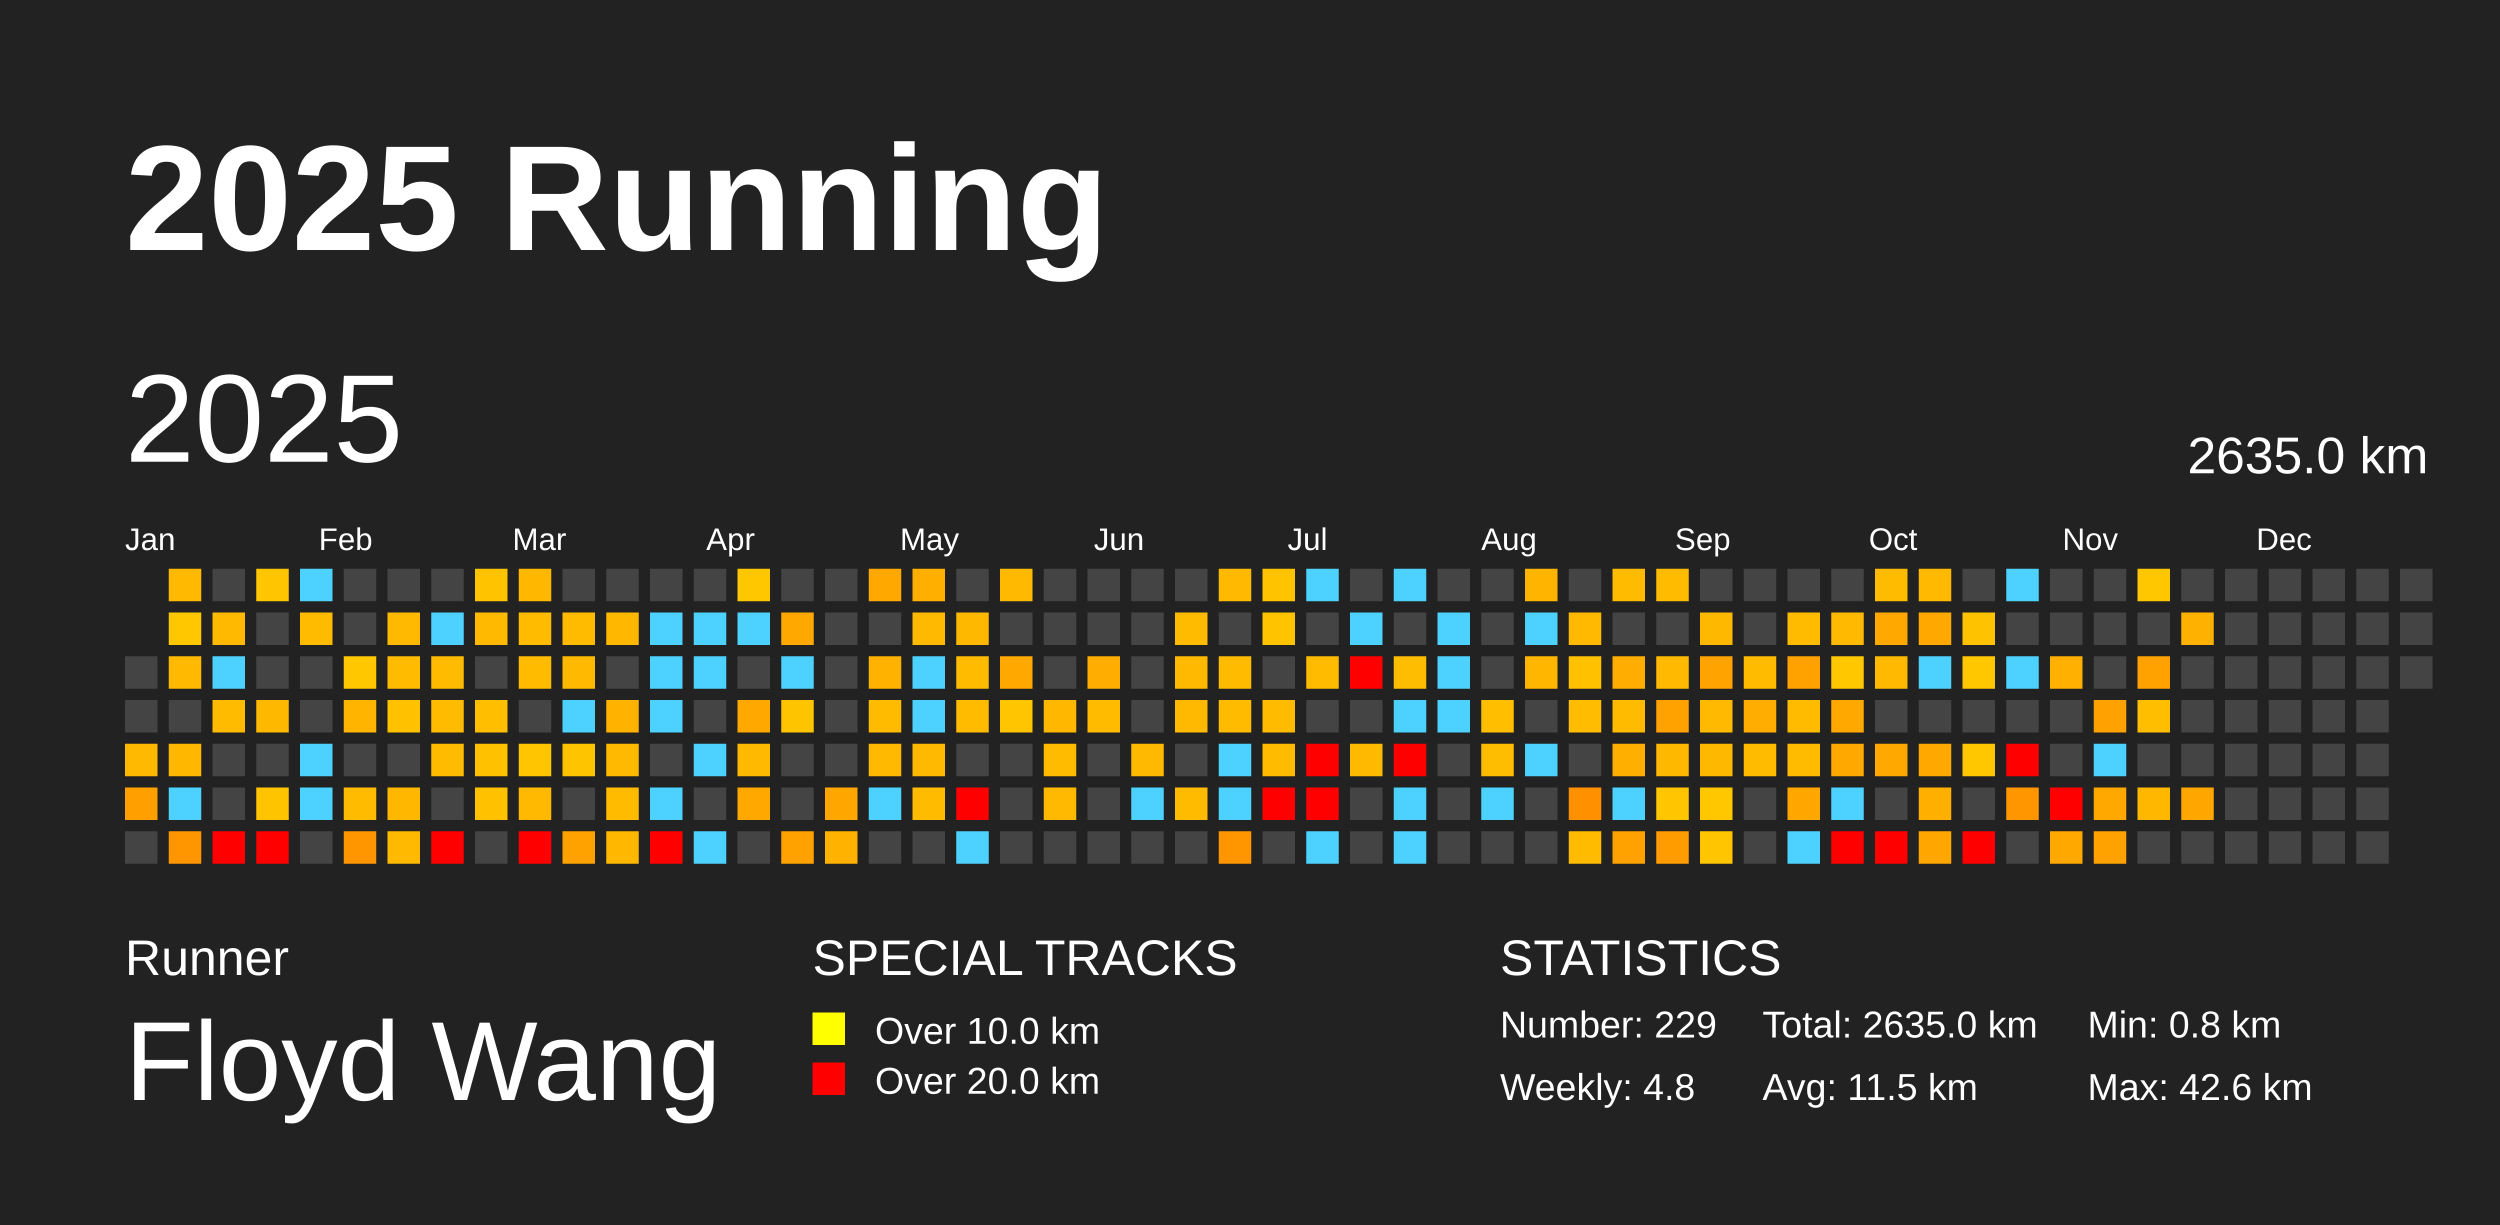
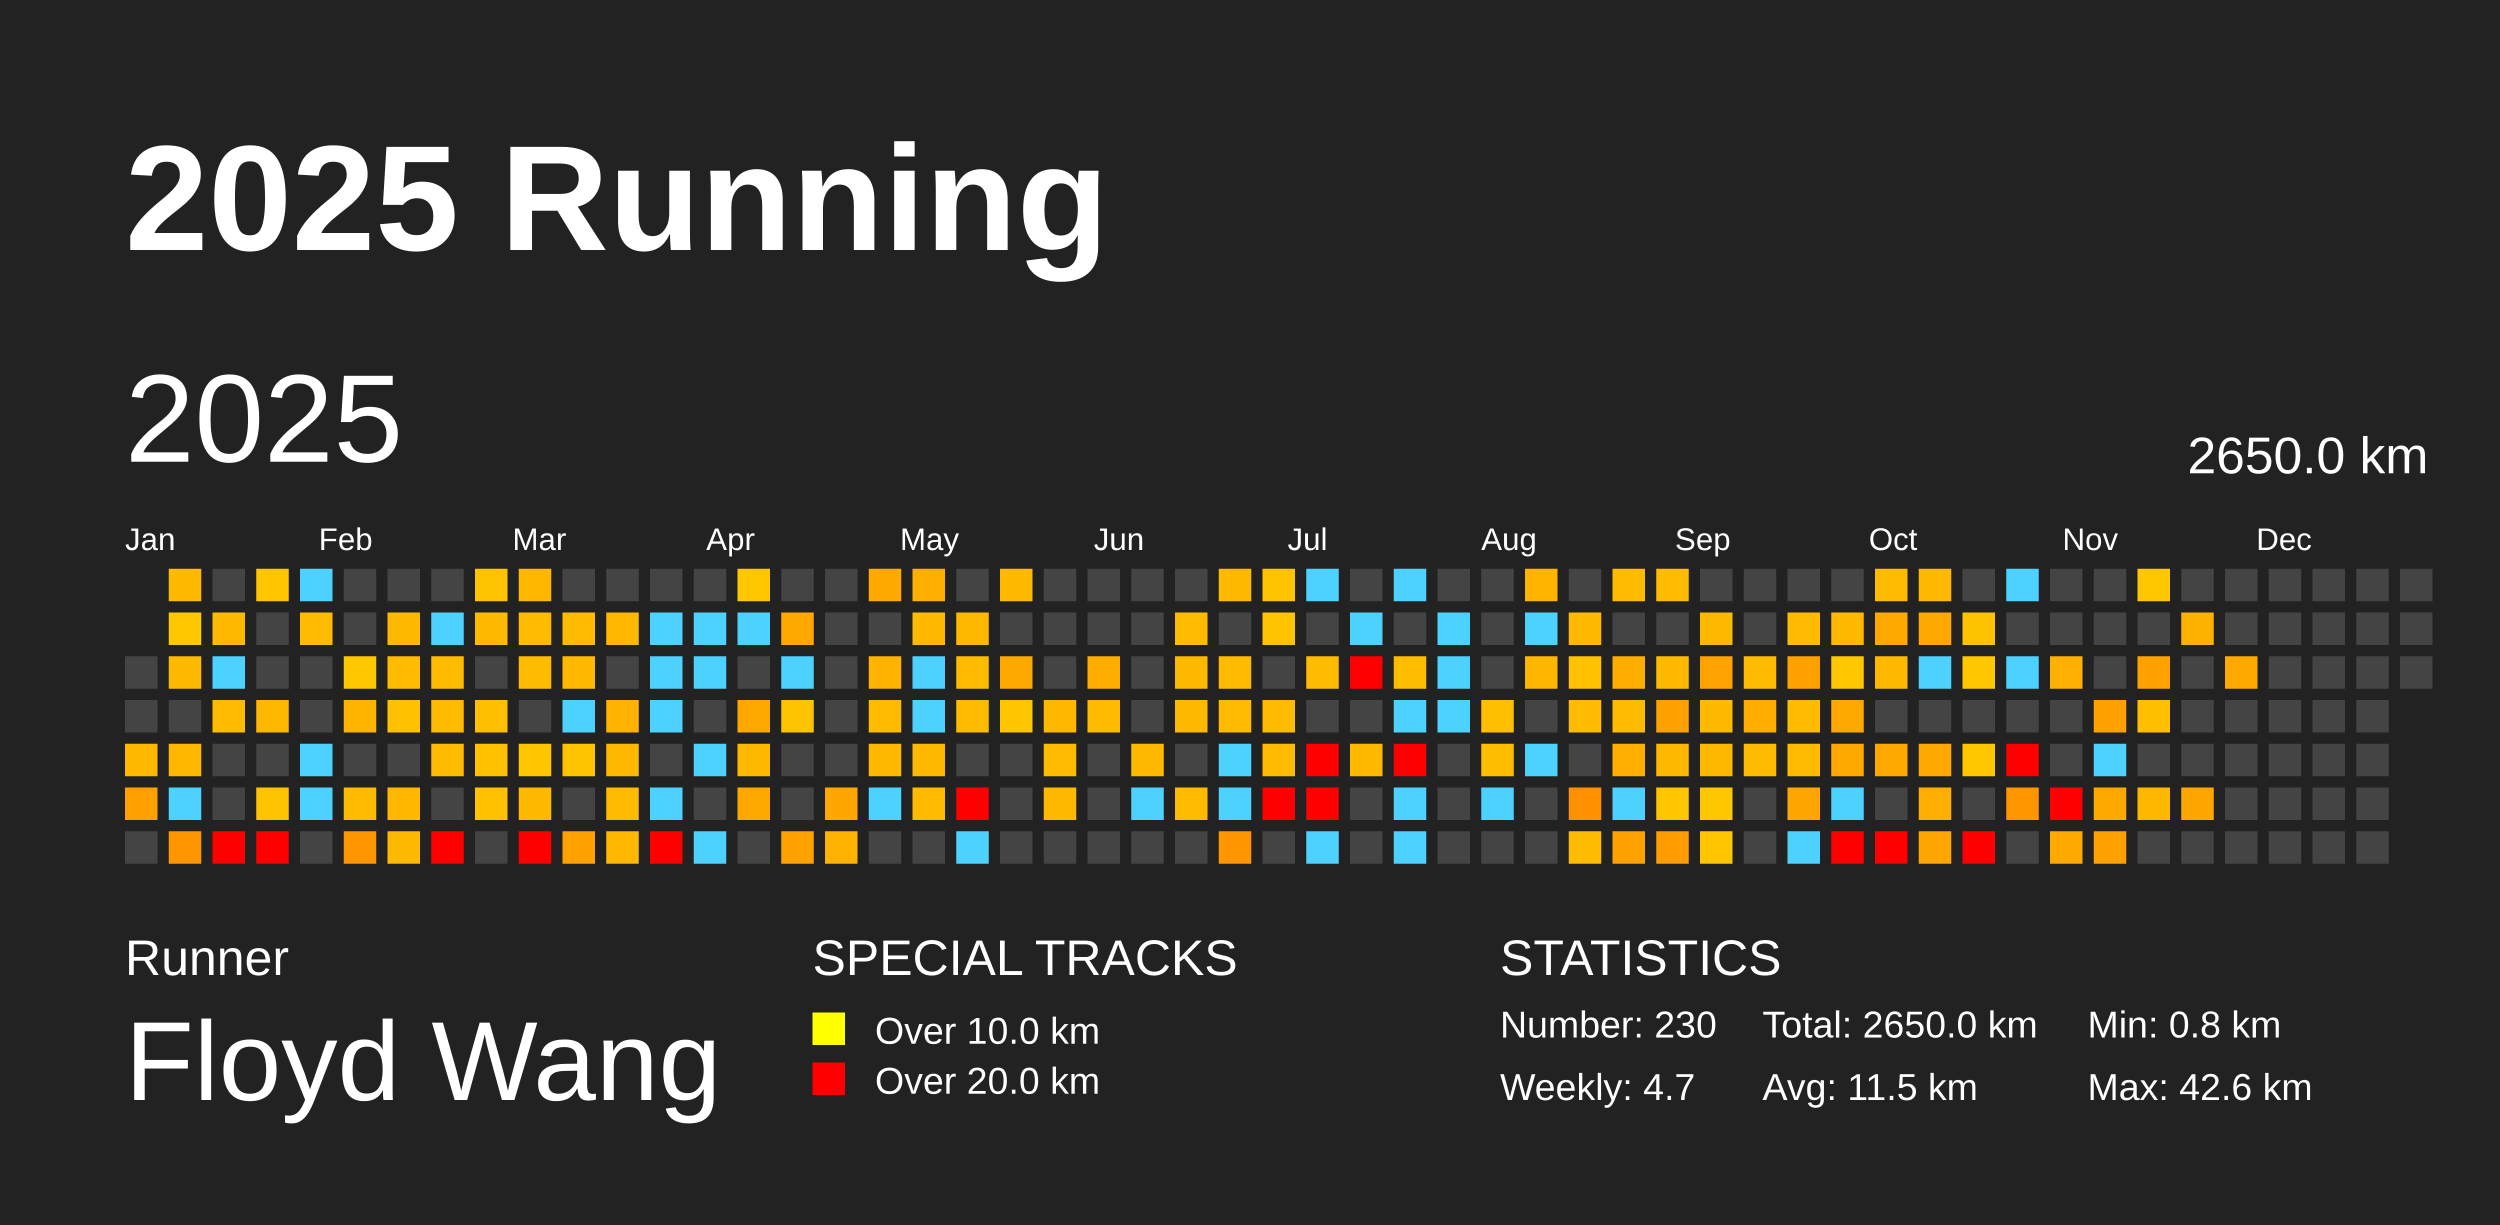
<svg xmlns="http://www.w3.org/2000/svg" baseProfile="full" height="98mm" version="1.1" viewBox="0,0,200,98" width="200mm">
  <defs />
  <rect fill="#222222" height="98" width="200" x="0" y="0" />
  <text fill="#FFFFFF" style="font-size:12px; font-family:Arial; font-weight:bold;" x="10" y="20">2025 Running</text>
  <text fill="#FFFFFF" style="font-size:4px; font-family:Arial" x="10" y="78">Runner</text>
  <text fill="#FFFFFF" style="font-size:9px; font-family:Arial" x="10" y="88">Floyd Wang</text>
  <text fill="#FFFFFF" style="font-size:4px; font-family:Arial" x="65" y="78">SPECIAL TRACKS</text>
  <rect fill="yellow" height="2.6" width="2.6" x="65" y="81" />
  <text fill="#FFFFFF" style="font-size:3px; font-family:Arial" x="70" y="83.5">Over 10.0 km</text>
  <rect fill="red" height="2.6" width="2.6" x="65" y="85" />
  <text fill="#FFFFFF" style="font-size:3px; font-family:Arial" x="70" y="87.5">Over 20.0 km</text>
  <text fill="#FFFFFF" style="font-size:4px; font-family:Arial" x="120" y="78">STATISTICS</text>
-   <text fill="#FFFFFF" style="font-size:3px; font-family:Arial" x="120" y="83">Number: 229</text>
-   <text fill="#FFFFFF" style="font-size:3px; font-family:Arial" x="120" y="88">Weekly: 4.8</text>
-   <text fill="#FFFFFF" style="font-size:3px; font-family:Arial" x="141" y="83">Total: 2635.0 km</text>
+   <text fill="#FFFFFF" style="font-size:3px; font-family:Arial" x="120" y="83">Number: 230</text>
+   <text fill="#FFFFFF" style="font-size:3px; font-family:Arial" x="120" y="88">Weekly: 4.7</text>
+   <text fill="#FFFFFF" style="font-size:3px; font-family:Arial" x="141" y="83">Total: 2650.0 km</text>
  <text fill="#FFFFFF" style="font-size:3px; font-family:Arial" x="141" y="88">Avg: 11.5 km</text>
  <text fill="#FFFFFF" style="font-size:3px; font-family:Arial" x="167" y="83">Min: 0.8 km</text>
  <text fill="#FFFFFF" style="font-size:3px; font-family:Arial" x="167" y="88">Max: 42.6 km</text>
  <text dominant-baseline="hanging" fill="#FFFFFF" style="font-size:10.0px; font-family:Arial;" x="10" y="30">2025</text>
-   <text dominant-baseline="hanging" fill="#FFFFFF" style="font-size:4.125px; font-family:Arial;" x="175" y="35">2635.0 km</text>
+   <text dominant-baseline="hanging" fill="#FFFFFF" style="font-size:4.125px; font-family:Arial;" x="175" y="35">2650.0 km</text>
  <text fill="#FFFFFF" style="font-size:2.5px; font-family:Arial" x="10.0" y="44">Jan</text>
  <text fill="#FFFFFF" style="font-size:2.5px; font-family:Arial" x="25.5" y="44">Feb</text>
  <text fill="#FFFFFF" style="font-size:2.5px; font-family:Arial" x="41.0" y="44">Mar</text>
  <text fill="#FFFFFF" style="font-size:2.5px; font-family:Arial" x="56.5" y="44">Apr</text>
  <text fill="#FFFFFF" style="font-size:2.5px; font-family:Arial" x="72.0" y="44">May</text>
  <text fill="#FFFFFF" style="font-size:2.5px; font-family:Arial" x="87.5" y="44">Jun</text>
  <text fill="#FFFFFF" style="font-size:2.5px; font-family:Arial" x="103.0" y="44">Jul</text>
  <text fill="#FFFFFF" style="font-size:2.5px; font-family:Arial" x="118.5" y="44">Aug</text>
  <text fill="#FFFFFF" style="font-size:2.5px; font-family:Arial" x="134.0" y="44">Sep</text>
  <text fill="#FFFFFF" style="font-size:2.5px; font-family:Arial" x="149.5" y="44">Oct</text>
  <text fill="#FFFFFF" style="font-size:2.5px; font-family:Arial" x="165.0" y="44">Nov</text>
  <text fill="#FFFFFF" style="font-size:2.5px; font-family:Arial" x="180.5" y="44">Dec</text>
  <rect fill="#444444" height="2.6" width="2.6" x="10.0" y="52.5" />
  <rect fill="#444444" height="2.6" width="2.6" x="10.0" y="56.0" />
  <rect fill="#ffba00" height="2.6" width="2.6" x="10.0" y="59.5" />
  <rect fill="#ff9f00" height="2.6" width="2.6" x="10.0" y="63.0" />
  <rect fill="#444444" height="2.6" width="2.6" x="10.0" y="66.5" />
  <rect fill="#ffb900" height="2.6" width="2.6" x="13.5" y="45.5" />
  <rect fill="#ffc700" height="2.6" width="2.6" x="13.5" y="49.0" />
  <rect fill="#ffb900" height="2.6" width="2.6" x="13.5" y="52.5" />
  <rect fill="#444444" height="2.6" width="2.6" x="13.5" y="56.0" />
  <rect fill="#ffb700" height="2.6" width="2.6" x="13.5" y="59.5" />
  <rect fill="#4dd2ff" height="2.6" width="2.6" x="13.5" y="63.0" />
  <rect fill="#ff9600" height="2.6" width="2.6" x="13.5" y="66.5" />
  <rect fill="#444444" height="2.6" width="2.6" x="17.0" y="45.5" />
  <rect fill="#ffb900" height="2.6" width="2.6" x="17.0" y="49.0" />
  <rect fill="#4dd2ff" height="2.6" width="2.6" x="17.0" y="52.5" />
  <rect fill="#ffbb00" height="2.6" width="2.6" x="17.0" y="56.0" />
  <rect fill="#444444" height="2.6" width="2.6" x="17.0" y="59.5" />
  <rect fill="#444444" height="2.6" width="2.6" x="17.0" y="63.0" />
  <rect fill="red" height="2.6" width="2.6" x="17.0" y="66.5" />
  <rect fill="#ffc600" height="2.6" width="2.6" x="20.5" y="45.5" />
  <rect fill="#444444" height="2.6" width="2.6" x="20.5" y="49.0" />
  <rect fill="#444444" height="2.6" width="2.6" x="20.5" y="52.5" />
  <rect fill="#ffb800" height="2.6" width="2.6" x="20.5" y="56.0" />
  <rect fill="#444444" height="2.6" width="2.6" x="20.5" y="59.5" />
  <rect fill="#ffc400" height="2.6" width="2.6" x="20.5" y="63.0" />
  <rect fill="red" height="2.6" width="2.6" x="20.5" y="66.5" />
  <rect fill="#4dd2ff" height="2.6" width="2.6" x="24.0" y="45.5" />
  <rect fill="#ffbb00" height="2.6" width="2.6" x="24.0" y="49.0" />
  <rect fill="#444444" height="2.6" width="2.6" x="24.0" y="52.5" />
  <rect fill="#444444" height="2.6" width="2.6" x="24.0" y="56.0" />
  <rect fill="#4dd2ff" height="2.6" width="2.6" x="24.0" y="59.5" />
  <rect fill="#4dd2ff" height="2.6" width="2.6" x="24.0" y="63.0" />
  <rect fill="#444444" height="2.6" width="2.6" x="24.0" y="66.5" />
  <rect fill="#444444" height="2.6" width="2.6" x="27.5" y="45.5" />
  <rect fill="#444444" height="2.6" width="2.6" x="27.5" y="49.0" />
  <rect fill="#ffc700" height="2.6" width="2.6" x="27.5" y="52.5" />
  <rect fill="#ffb400" height="2.6" width="2.6" x="27.5" y="56.0" />
  <rect fill="#444444" height="2.6" width="2.6" x="27.5" y="59.5" />
  <rect fill="#ffbb00" height="2.6" width="2.6" x="27.5" y="63.0" />
  <rect fill="#ff9600" height="2.6" width="2.6" x="27.5" y="66.5" />
  <rect fill="#444444" height="2.6" width="2.6" x="31.0" y="45.5" />
  <rect fill="#ffb900" height="2.6" width="2.6" x="31.0" y="49.0" />
  <rect fill="#ffbb00" height="2.6" width="2.6" x="31.0" y="52.5" />
  <rect fill="#ffc100" height="2.6" width="2.6" x="31.0" y="56.0" />
  <rect fill="#444444" height="2.6" width="2.6" x="31.0" y="59.5" />
  <rect fill="#ffb700" height="2.6" width="2.6" x="31.0" y="63.0" />
  <rect fill="#ffb900" height="2.6" width="2.6" x="31.0" y="66.5" />
  <rect fill="#444444" height="2.6" width="2.6" x="34.5" y="45.5" />
  <rect fill="#4dd2ff" height="2.6" width="2.6" x="34.5" y="49.0" />
  <rect fill="#ffbb00" height="2.6" width="2.6" x="34.5" y="52.5" />
  <rect fill="#ffbb00" height="2.6" width="2.6" x="34.5" y="56.0" />
  <rect fill="#ffbb00" height="2.6" width="2.6" x="34.5" y="59.5" />
  <rect fill="#444444" height="2.6" width="2.6" x="34.5" y="63.0" />
  <rect fill="red" height="2.6" width="2.6" x="34.5" y="66.5" />
  <rect fill="#ffc300" height="2.6" width="2.6" x="38.0" y="45.5" />
  <rect fill="#ffb900" height="2.6" width="2.6" x="38.0" y="49.0" />
  <rect fill="#444444" height="2.6" width="2.6" x="38.0" y="52.5" />
  <rect fill="#ffbe00" height="2.6" width="2.6" x="38.0" y="56.0" />
  <rect fill="#ffc100" height="2.6" width="2.6" x="38.0" y="59.5" />
  <rect fill="#ffc100" height="2.6" width="2.6" x="38.0" y="63.0" />
  <rect fill="#444444" height="2.6" width="2.6" x="38.0" y="66.5" />
  <rect fill="#ffb700" height="2.6" width="2.6" x="41.5" y="45.5" />
  <rect fill="#ffbb00" height="2.6" width="2.6" x="41.5" y="49.0" />
  <rect fill="#ffbb00" height="2.6" width="2.6" x="41.5" y="52.5" />
  <rect fill="#444444" height="2.6" width="2.6" x="41.5" y="56.0" />
  <rect fill="#ffc600" height="2.6" width="2.6" x="41.5" y="59.5" />
  <rect fill="#ffba00" height="2.6" width="2.6" x="41.5" y="63.0" />
  <rect fill="red" height="2.6" width="2.6" x="41.5" y="66.5" />
  <rect fill="#444444" height="2.6" width="2.6" x="45.0" y="45.5" />
  <rect fill="#ffbb00" height="2.6" width="2.6" x="45.0" y="49.0" />
  <rect fill="#ffba00" height="2.6" width="2.6" x="45.0" y="52.5" />
  <rect fill="#4dd2ff" height="2.6" width="2.6" x="45.0" y="56.0" />
  <rect fill="#ffc400" height="2.6" width="2.6" x="45.0" y="59.5" />
  <rect fill="#444444" height="2.6" width="2.6" x="45.0" y="63.0" />
  <rect fill="#ffa200" height="2.6" width="2.6" x="45.0" y="66.5" />
  <rect fill="#444444" height="2.6" width="2.6" x="48.5" y="45.5" />
  <rect fill="#ffb700" height="2.6" width="2.6" x="48.5" y="49.0" />
  <rect fill="#444444" height="2.6" width="2.6" x="48.5" y="52.5" />
  <rect fill="#ffb200" height="2.6" width="2.6" x="48.5" y="56.0" />
  <rect fill="#ffba00" height="2.6" width="2.6" x="48.5" y="59.5" />
  <rect fill="#ffbb00" height="2.6" width="2.6" x="48.5" y="63.0" />
  <rect fill="#ffb700" height="2.6" width="2.6" x="48.5" y="66.5" />
  <rect fill="#444444" height="2.6" width="2.6" x="52.0" y="45.5" />
  <rect fill="#4dd2ff" height="2.6" width="2.6" x="52.0" y="49.0" />
  <rect fill="#4dd2ff" height="2.6" width="2.6" x="52.0" y="52.5" />
  <rect fill="#4dd2ff" height="2.6" width="2.6" x="52.0" y="56.0" />
  <rect fill="#444444" height="2.6" width="2.6" x="52.0" y="59.5" />
  <rect fill="#4dd2ff" height="2.6" width="2.6" x="52.0" y="63.0" />
  <rect fill="red" height="2.6" width="2.6" x="52.0" y="66.5" />
  <rect fill="#444444" height="2.6" width="2.6" x="55.5" y="45.5" />
  <rect fill="#4dd2ff" height="2.6" width="2.6" x="55.5" y="49.0" />
  <rect fill="#4dd2ff" height="2.6" width="2.6" x="55.5" y="52.5" />
  <rect fill="#444444" height="2.6" width="2.6" x="55.5" y="56.0" />
  <rect fill="#4dd2ff" height="2.6" width="2.6" x="55.5" y="59.5" />
  <rect fill="#444444" height="2.6" width="2.6" x="55.5" y="63.0" />
  <rect fill="#4dd2ff" height="2.6" width="2.6" x="55.5" y="66.5" />
  <rect fill="#ffc700" height="2.6" width="2.6" x="59.0" y="45.5" />
  <rect fill="#4dd2ff" height="2.6" width="2.6" x="59.0" y="49.0" />
  <rect fill="#444444" height="2.6" width="2.6" x="59.0" y="52.5" />
  <rect fill="#ffa900" height="2.6" width="2.6" x="59.0" y="56.0" />
  <rect fill="#ffb900" height="2.6" width="2.6" x="59.0" y="59.5" />
  <rect fill="#ffa900" height="2.6" width="2.6" x="59.0" y="63.0" />
  <rect fill="#444444" height="2.6" width="2.6" x="59.0" y="66.5" />
  <rect fill="#444444" height="2.6" width="2.6" x="62.5" y="45.5" />
  <rect fill="#ffa900" height="2.6" width="2.6" x="62.5" y="49.0" />
  <rect fill="#4dd2ff" height="2.6" width="2.6" x="62.5" y="52.5" />
  <rect fill="#ffc400" height="2.6" width="2.6" x="62.5" y="56.0" />
  <rect fill="#444444" height="2.6" width="2.6" x="62.5" y="59.5" />
  <rect fill="#444444" height="2.6" width="2.6" x="62.5" y="63.0" />
  <rect fill="#ffa200" height="2.6" width="2.6" x="62.5" y="66.5" />
  <rect fill="#444444" height="2.6" width="2.6" x="66.0" y="45.5" />
  <rect fill="#444444" height="2.6" width="2.6" x="66.0" y="49.0" />
  <rect fill="#444444" height="2.6" width="2.6" x="66.0" y="52.5" />
  <rect fill="#444444" height="2.6" width="2.6" x="66.0" y="56.0" />
  <rect fill="#444444" height="2.6" width="2.6" x="66.0" y="59.5" />
  <rect fill="#ffa700" height="2.6" width="2.6" x="66.0" y="63.0" />
  <rect fill="#ffb300" height="2.6" width="2.6" x="66.0" y="66.5" />
  <rect fill="#ffa900" height="2.6" width="2.6" x="69.5" y="45.5" />
  <rect fill="#444444" height="2.6" width="2.6" x="69.5" y="49.0" />
  <rect fill="#ffb200" height="2.6" width="2.6" x="69.5" y="52.5" />
  <rect fill="#ffbb00" height="2.6" width="2.6" x="69.5" y="56.0" />
  <rect fill="#ffb900" height="2.6" width="2.6" x="69.5" y="59.5" />
  <rect fill="#4dd2ff" height="2.6" width="2.6" x="69.5" y="63.0" />
  <rect fill="#444444" height="2.6" width="2.6" x="69.5" y="66.5" />
  <rect fill="#ffaf00" height="2.6" width="2.6" x="73.0" y="45.5" />
  <rect fill="#ffba00" height="2.6" width="2.6" x="73.0" y="49.0" />
  <rect fill="#4dd2ff" height="2.6" width="2.6" x="73.0" y="52.5" />
  <rect fill="#4dd2ff" height="2.6" width="2.6" x="73.0" y="56.0" />
  <rect fill="#ffb900" height="2.6" width="2.6" x="73.0" y="59.5" />
  <rect fill="#ffbb00" height="2.6" width="2.6" x="73.0" y="63.0" />
  <rect fill="#444444" height="2.6" width="2.6" x="73.0" y="66.5" />
  <rect fill="#444444" height="2.6" width="2.6" x="76.5" y="45.5" />
  <rect fill="#ffb800" height="2.6" width="2.6" x="76.5" y="49.0" />
  <rect fill="#ffbb00" height="2.6" width="2.6" x="76.5" y="52.5" />
  <rect fill="#ffbb00" height="2.6" width="2.6" x="76.5" y="56.0" />
  <rect fill="#444444" height="2.6" width="2.6" x="76.5" y="59.5" />
  <rect fill="red" height="2.6" width="2.6" x="76.5" y="63.0" />
  <rect fill="#4dd2ff" height="2.6" width="2.6" x="76.5" y="66.5" />
  <rect fill="#ffba00" height="2.6" width="2.6" x="80.0" y="45.5" />
  <rect fill="#444444" height="2.6" width="2.6" x="80.0" y="49.0" />
  <rect fill="#ffa800" height="2.6" width="2.6" x="80.0" y="52.5" />
  <rect fill="#ffc600" height="2.6" width="2.6" x="80.0" y="56.0" />
  <rect fill="#444444" height="2.6" width="2.6" x="80.0" y="59.5" />
  <rect fill="#444444" height="2.6" width="2.6" x="80.0" y="63.0" />
  <rect fill="#444444" height="2.6" width="2.6" x="80.0" y="66.5" />
  <rect fill="#444444" height="2.6" width="2.6" x="83.5" y="45.5" />
  <rect fill="#444444" height="2.6" width="2.6" x="83.5" y="49.0" />
  <rect fill="#444444" height="2.6" width="2.6" x="83.5" y="52.5" />
  <rect fill="#ffb700" height="2.6" width="2.6" x="83.5" y="56.0" />
  <rect fill="#ffbb00" height="2.6" width="2.6" x="83.5" y="59.5" />
  <rect fill="#ffba00" height="2.6" width="2.6" x="83.5" y="63.0" />
  <rect fill="#444444" height="2.6" width="2.6" x="83.5" y="66.5" />
  <rect fill="#444444" height="2.6" width="2.6" x="87.0" y="45.5" />
  <rect fill="#444444" height="2.6" width="2.6" x="87.0" y="49.0" />
  <rect fill="#ffae00" height="2.6" width="2.6" x="87.0" y="52.5" />
  <rect fill="#ffbb00" height="2.6" width="2.6" x="87.0" y="56.0" />
  <rect fill="#444444" height="2.6" width="2.6" x="87.0" y="59.5" />
  <rect fill="#444444" height="2.6" width="2.6" x="87.0" y="63.0" />
  <rect fill="#444444" height="2.6" width="2.6" x="87.0" y="66.5" />
  <rect fill="#444444" height="2.6" width="2.6" x="90.5" y="45.5" />
  <rect fill="#444444" height="2.6" width="2.6" x="90.5" y="49.0" />
  <rect fill="#444444" height="2.6" width="2.6" x="90.5" y="52.5" />
  <rect fill="#444444" height="2.6" width="2.6" x="90.5" y="56.0" />
  <rect fill="#ffba00" height="2.6" width="2.6" x="90.5" y="59.5" />
  <rect fill="#4dd2ff" height="2.6" width="2.6" x="90.5" y="63.0" />
  <rect fill="#444444" height="2.6" width="2.6" x="90.5" y="66.5" />
  <rect fill="#444444" height="2.6" width="2.6" x="94.0" y="45.5" />
  <rect fill="#ffbb00" height="2.6" width="2.6" x="94.0" y="49.0" />
  <rect fill="#ffb900" height="2.6" width="2.6" x="94.0" y="52.5" />
  <rect fill="#ffb900" height="2.6" width="2.6" x="94.0" y="56.0" />
  <rect fill="#444444" height="2.6" width="2.6" x="94.0" y="59.5" />
  <rect fill="#ffbb00" height="2.6" width="2.6" x="94.0" y="63.0" />
  <rect fill="#444444" height="2.6" width="2.6" x="94.0" y="66.5" />
  <rect fill="#ffba00" height="2.6" width="2.6" x="97.5" y="45.5" />
  <rect fill="#444444" height="2.6" width="2.6" x="97.5" y="49.0" />
  <rect fill="#ffbb00" height="2.6" width="2.6" x="97.5" y="52.5" />
  <rect fill="#ffbb00" height="2.6" width="2.6" x="97.5" y="56.0" />
  <rect fill="#4dd2ff" height="2.6" width="2.6" x="97.5" y="59.5" />
  <rect fill="#4dd2ff" height="2.6" width="2.6" x="97.5" y="63.0" />
  <rect fill="#ff9600" height="2.6" width="2.6" x="97.5" y="66.5" />
  <rect fill="#ffc300" height="2.6" width="2.6" x="101.0" y="45.5" />
  <rect fill="#ffc300" height="2.6" width="2.6" x="101.0" y="49.0" />
  <rect fill="#444444" height="2.6" width="2.6" x="101.0" y="52.5" />
  <rect fill="#ffbb00" height="2.6" width="2.6" x="101.0" y="56.0" />
  <rect fill="#ffbb00" height="2.6" width="2.6" x="101.0" y="59.5" />
  <rect fill="red" height="2.6" width="2.6" x="101.0" y="63.0" />
  <rect fill="#444444" height="2.6" width="2.6" x="101.0" y="66.5" />
  <rect fill="#4dd2ff" height="2.6" width="2.6" x="104.5" y="45.5" />
  <rect fill="#444444" height="2.6" width="2.6" x="104.5" y="49.0" />
  <rect fill="#ffbb00" height="2.6" width="2.6" x="104.5" y="52.5" />
  <rect fill="#444444" height="2.6" width="2.6" x="104.5" y="56.0" />
  <rect fill="red" height="2.6" width="2.6" x="104.5" y="59.5" />
  <rect fill="red" height="2.6" width="2.6" x="104.5" y="63.0" />
  <rect fill="#4dd2ff" height="2.6" width="2.6" x="104.5" y="66.5" />
  <rect fill="#444444" height="2.6" width="2.6" x="108.0" y="45.5" />
  <rect fill="#4dd2ff" height="2.6" width="2.6" x="108.0" y="49.0" />
  <rect fill="red" height="2.6" width="2.6" x="108.0" y="52.5" />
  <rect fill="#444444" height="2.6" width="2.6" x="108.0" y="56.0" />
  <rect fill="#ffba00" height="2.6" width="2.6" x="108.0" y="59.5" />
  <rect fill="#444444" height="2.6" width="2.6" x="108.0" y="63.0" />
  <rect fill="#444444" height="2.6" width="2.6" x="108.0" y="66.5" />
  <rect fill="#4dd2ff" height="2.6" width="2.6" x="111.5" y="45.5" />
  <rect fill="#444444" height="2.6" width="2.6" x="111.5" y="49.0" />
  <rect fill="#ffbd00" height="2.6" width="2.6" x="111.5" y="52.5" />
  <rect fill="#4dd2ff" height="2.6" width="2.6" x="111.5" y="56.0" />
  <rect fill="red" height="2.6" width="2.6" x="111.5" y="59.5" />
  <rect fill="#4dd2ff" height="2.6" width="2.6" x="111.5" y="63.0" />
  <rect fill="#4dd2ff" height="2.6" width="2.6" x="111.5" y="66.5" />
  <rect fill="#444444" height="2.6" width="2.6" x="115.0" y="45.5" />
  <rect fill="#4dd2ff" height="2.6" width="2.6" x="115.0" y="49.0" />
  <rect fill="#4dd2ff" height="2.6" width="2.6" x="115.0" y="52.5" />
  <rect fill="#4dd2ff" height="2.6" width="2.6" x="115.0" y="56.0" />
  <rect fill="#444444" height="2.6" width="2.6" x="115.0" y="59.5" />
  <rect fill="#444444" height="2.6" width="2.6" x="115.0" y="63.0" />
  <rect fill="#444444" height="2.6" width="2.6" x="115.0" y="66.5" />
  <rect fill="#444444" height="2.6" width="2.6" x="118.5" y="45.5" />
  <rect fill="#444444" height="2.6" width="2.6" x="118.5" y="49.0" />
  <rect fill="#444444" height="2.6" width="2.6" x="118.5" y="52.5" />
  <rect fill="#ffbf00" height="2.6" width="2.6" x="118.5" y="56.0" />
  <rect fill="#ffbd00" height="2.6" width="2.6" x="118.5" y="59.5" />
  <rect fill="#4dd2ff" height="2.6" width="2.6" x="118.5" y="63.0" />
  <rect fill="#444444" height="2.6" width="2.6" x="118.5" y="66.5" />
  <rect fill="#ffb500" height="2.6" width="2.6" x="122.0" y="45.5" />
  <rect fill="#4dd2ff" height="2.6" width="2.6" x="122.0" y="49.0" />
  <rect fill="#ffb600" height="2.6" width="2.6" x="122.0" y="52.5" />
  <rect fill="#444444" height="2.6" width="2.6" x="122.0" y="56.0" />
  <rect fill="#4dd2ff" height="2.6" width="2.6" x="122.0" y="59.5" />
  <rect fill="#444444" height="2.6" width="2.6" x="122.0" y="63.0" />
  <rect fill="#444444" height="2.6" width="2.6" x="122.0" y="66.5" />
  <rect fill="#444444" height="2.6" width="2.6" x="125.5" y="45.5" />
  <rect fill="#ffba00" height="2.6" width="2.6" x="125.5" y="49.0" />
  <rect fill="#ffc100" height="2.6" width="2.6" x="125.5" y="52.5" />
  <rect fill="#ffbc00" height="2.6" width="2.6" x="125.5" y="56.0" />
  <rect fill="#444444" height="2.6" width="2.6" x="125.5" y="59.5" />
  <rect fill="#ff9000" height="2.6" width="2.6" x="125.5" y="63.0" />
  <rect fill="#ffbb00" height="2.6" width="2.6" x="125.5" y="66.5" />
  <rect fill="#ffbb00" height="2.6" width="2.6" x="129.0" y="45.5" />
  <rect fill="#444444" height="2.6" width="2.6" x="129.0" y="49.0" />
  <rect fill="#ffae00" height="2.6" width="2.6" x="129.0" y="52.5" />
  <rect fill="#ffbb00" height="2.6" width="2.6" x="129.0" y="56.0" />
  <rect fill="#ffaf00" height="2.6" width="2.6" x="129.0" y="59.5" />
  <rect fill="#4dd2ff" height="2.6" width="2.6" x="129.0" y="63.0" />
  <rect fill="#ffa200" height="2.6" width="2.6" x="129.0" y="66.5" />
  <rect fill="#ffbb00" height="2.6" width="2.6" x="132.5" y="45.5" />
  <rect fill="#444444" height="2.6" width="2.6" x="132.5" y="49.0" />
  <rect fill="#ffba00" height="2.6" width="2.6" x="132.5" y="52.5" />
  <rect fill="#ffa200" height="2.6" width="2.6" x="132.5" y="56.0" />
  <rect fill="#ffb800" height="2.6" width="2.6" x="132.5" y="59.5" />
  <rect fill="#ffc600" height="2.6" width="2.6" x="132.5" y="63.0" />
  <rect fill="#ff9c00" height="2.6" width="2.6" x="132.5" y="66.5" />
  <rect fill="#444444" height="2.6" width="2.6" x="136.0" y="45.5" />
  <rect fill="#ffb800" height="2.6" width="2.6" x="136.0" y="49.0" />
  <rect fill="#ffa300" height="2.6" width="2.6" x="136.0" y="52.5" />
  <rect fill="#ffba00" height="2.6" width="2.6" x="136.0" y="56.0" />
  <rect fill="#ffb800" height="2.6" width="2.6" x="136.0" y="59.5" />
  <rect fill="#ffc700" height="2.6" width="2.6" x="136.0" y="63.0" />
  <rect fill="#ffc600" height="2.6" width="2.6" x="136.0" y="66.5" />
  <rect fill="#444444" height="2.6" width="2.6" x="139.5" y="45.5" />
  <rect fill="#444444" height="2.6" width="2.6" x="139.5" y="49.0" />
  <rect fill="#ffbb00" height="2.6" width="2.6" x="139.5" y="52.5" />
  <rect fill="#ffae00" height="2.6" width="2.6" x="139.5" y="56.0" />
  <rect fill="#ffbb00" height="2.6" width="2.6" x="139.5" y="59.5" />
  <rect fill="#444444" height="2.6" width="2.6" x="139.5" y="63.0" />
  <rect fill="#444444" height="2.6" width="2.6" x="139.5" y="66.5" />
  <rect fill="#444444" height="2.6" width="2.6" x="143.0" y="45.5" />
  <rect fill="#ffbb00" height="2.6" width="2.6" x="143.0" y="49.0" />
  <rect fill="#ffa200" height="2.6" width="2.6" x="143.0" y="52.5" />
  <rect fill="#ffbb00" height="2.6" width="2.6" x="143.0" y="56.0" />
  <rect fill="#ffbb00" height="2.6" width="2.6" x="143.0" y="59.5" />
  <rect fill="#ffa700" height="2.6" width="2.6" x="143.0" y="63.0" />
  <rect fill="#4dd2ff" height="2.6" width="2.6" x="143.0" y="66.5" />
  <rect fill="#444444" height="2.6" width="2.6" x="146.5" y="45.5" />
  <rect fill="#ffb900" height="2.6" width="2.6" x="146.5" y="49.0" />
  <rect fill="#ffc700" height="2.6" width="2.6" x="146.5" y="52.5" />
  <rect fill="#ffa900" height="2.6" width="2.6" x="146.5" y="56.0" />
  <rect fill="#ffa900" height="2.6" width="2.6" x="146.5" y="59.5" />
  <rect fill="#4dd2ff" height="2.6" width="2.6" x="146.5" y="63.0" />
  <rect fill="red" height="2.6" width="2.6" x="146.5" y="66.5" />
  <rect fill="#ffbb00" height="2.6" width="2.6" x="150.0" y="45.5" />
  <rect fill="#ffa800" height="2.6" width="2.6" x="150.0" y="49.0" />
  <rect fill="#ffba00" height="2.6" width="2.6" x="150.0" y="52.5" />
  <rect fill="#444444" height="2.6" width="2.6" x="150.0" y="56.0" />
  <rect fill="#ffa800" height="2.6" width="2.6" x="150.0" y="59.5" />
  <rect fill="#444444" height="2.6" width="2.6" x="150.0" y="63.0" />
  <rect fill="red" height="2.6" width="2.6" x="150.0" y="66.5" />
  <rect fill="#ffb900" height="2.6" width="2.6" x="153.5" y="45.5" />
  <rect fill="#ffa900" height="2.6" width="2.6" x="153.5" y="49.0" />
  <rect fill="#4dd2ff" height="2.6" width="2.6" x="153.5" y="52.5" />
  <rect fill="#444444" height="2.6" width="2.6" x="153.5" y="56.0" />
  <rect fill="#ffa800" height="2.6" width="2.6" x="153.5" y="59.5" />
  <rect fill="#ffaf00" height="2.6" width="2.6" x="153.5" y="63.0" />
  <rect fill="#ffa700" height="2.6" width="2.6" x="153.5" y="66.5" />
  <rect fill="#444444" height="2.6" width="2.6" x="157.0" y="45.5" />
  <rect fill="#ffc200" height="2.6" width="2.6" x="157.0" y="49.0" />
  <rect fill="#ffc700" height="2.6" width="2.6" x="157.0" y="52.5" />
  <rect fill="#444444" height="2.6" width="2.6" x="157.0" y="56.0" />
  <rect fill="#ffc700" height="2.6" width="2.6" x="157.0" y="59.5" />
  <rect fill="#444444" height="2.6" width="2.6" x="157.0" y="63.0" />
  <rect fill="red" height="2.6" width="2.6" x="157.0" y="66.5" />
  <rect fill="#4dd2ff" height="2.6" width="2.6" x="160.5" y="45.5" />
  <rect fill="#444444" height="2.6" width="2.6" x="160.5" y="49.0" />
  <rect fill="#4dd2ff" height="2.6" width="2.6" x="160.5" y="52.5" />
  <rect fill="#444444" height="2.6" width="2.6" x="160.5" y="56.0" />
  <rect fill="red" height="2.6" width="2.6" x="160.5" y="59.5" />
  <rect fill="#ff9600" height="2.6" width="2.6" x="160.5" y="63.0" />
  <rect fill="#444444" height="2.6" width="2.6" x="160.5" y="66.5" />
  <rect fill="#444444" height="2.6" width="2.6" x="164.0" y="45.5" />
  <rect fill="#444444" height="2.6" width="2.6" x="164.0" y="49.0" />
  <rect fill="#ffb000" height="2.6" width="2.6" x="164.0" y="52.5" />
  <rect fill="#444444" height="2.6" width="2.6" x="164.0" y="56.0" />
  <rect fill="#444444" height="2.6" width="2.6" x="164.0" y="59.5" />
  <rect fill="red" height="2.6" width="2.6" x="164.0" y="63.0" />
  <rect fill="#ffa900" height="2.6" width="2.6" x="164.0" y="66.5" />
  <rect fill="#444444" height="2.6" width="2.6" x="167.5" y="45.5" />
  <rect fill="#444444" height="2.6" width="2.6" x="167.5" y="49.0" />
  <rect fill="#444444" height="2.6" width="2.6" x="167.5" y="52.5" />
  <rect fill="#ffa100" height="2.6" width="2.6" x="167.5" y="56.0" />
  <rect fill="#4dd2ff" height="2.6" width="2.6" x="167.5" y="59.5" />
  <rect fill="#ffa900" height="2.6" width="2.6" x="167.5" y="63.0" />
  <rect fill="#ffa200" height="2.6" width="2.6" x="167.5" y="66.5" />
  <rect fill="#ffc700" height="2.6" width="2.6" x="171.0" y="45.5" />
  <rect fill="#444444" height="2.6" width="2.6" x="171.0" y="49.0" />
  <rect fill="#ffa200" height="2.6" width="2.6" x="171.0" y="52.5" />
  <rect fill="#ffbf00" height="2.6" width="2.6" x="171.0" y="56.0" />
  <rect fill="#444444" height="2.6" width="2.6" x="171.0" y="59.5" />
  <rect fill="#ffb700" height="2.6" width="2.6" x="171.0" y="63.0" />
  <rect fill="#444444" height="2.6" width="2.6" x="171.0" y="66.5" />
  <rect fill="#444444" height="2.6" width="2.6" x="174.5" y="45.5" />
  <rect fill="#ffb100" height="2.6" width="2.6" x="174.5" y="49.0" />
  <rect fill="#444444" height="2.6" width="2.6" x="174.5" y="52.5" />
  <rect fill="#444444" height="2.6" width="2.6" x="174.5" y="56.0" />
  <rect fill="#444444" height="2.6" width="2.6" x="174.5" y="59.5" />
  <rect fill="#ffa600" height="2.6" width="2.6" x="174.5" y="63.0" />
  <rect fill="#444444" height="2.6" width="2.6" x="174.5" y="66.5" />
  <rect fill="#444444" height="2.6" width="2.6" x="178.0" y="45.5" />
  <rect fill="#444444" height="2.6" width="2.6" x="178.0" y="49.0" />
-   <rect fill="#444444" height="2.6" width="2.6" x="178.0" y="52.5" />
+   <rect fill="#ffa900" height="2.6" width="2.6" x="178.0" y="52.5" />
  <rect fill="#444444" height="2.6" width="2.6" x="178.0" y="56.0" />
  <rect fill="#444444" height="2.6" width="2.6" x="178.0" y="59.5" />
  <rect fill="#444444" height="2.6" width="2.6" x="178.0" y="63.0" />
  <rect fill="#444444" height="2.6" width="2.6" x="178.0" y="66.5" />
  <rect fill="#444444" height="2.6" width="2.6" x="181.5" y="45.5" />
  <rect fill="#444444" height="2.6" width="2.6" x="181.5" y="49.0" />
  <rect fill="#444444" height="2.6" width="2.6" x="181.5" y="52.5" />
  <rect fill="#444444" height="2.6" width="2.6" x="181.5" y="56.0" />
  <rect fill="#444444" height="2.6" width="2.6" x="181.5" y="59.5" />
  <rect fill="#444444" height="2.6" width="2.6" x="181.5" y="63.0" />
  <rect fill="#444444" height="2.6" width="2.6" x="181.5" y="66.5" />
  <rect fill="#444444" height="2.6" width="2.6" x="185.0" y="45.5" />
  <rect fill="#444444" height="2.6" width="2.6" x="185.0" y="49.0" />
  <rect fill="#444444" height="2.6" width="2.6" x="185.0" y="52.5" />
  <rect fill="#444444" height="2.6" width="2.6" x="185.0" y="56.0" />
  <rect fill="#444444" height="2.6" width="2.6" x="185.0" y="59.5" />
  <rect fill="#444444" height="2.6" width="2.6" x="185.0" y="63.0" />
  <rect fill="#444444" height="2.6" width="2.6" x="185.0" y="66.5" />
  <rect fill="#444444" height="2.6" width="2.6" x="188.5" y="45.5" />
  <rect fill="#444444" height="2.6" width="2.6" x="188.5" y="49.0" />
  <rect fill="#444444" height="2.6" width="2.6" x="188.5" y="52.5" />
  <rect fill="#444444" height="2.6" width="2.6" x="188.5" y="56.0" />
  <rect fill="#444444" height="2.6" width="2.6" x="188.5" y="59.5" />
  <rect fill="#444444" height="2.6" width="2.6" x="188.5" y="63.0" />
  <rect fill="#444444" height="2.6" width="2.6" x="188.5" y="66.5" />
  <rect fill="#444444" height="2.6" width="2.6" x="192.0" y="45.5" />
  <rect fill="#444444" height="2.6" width="2.6" x="192.0" y="49.0" />
  <rect fill="#444444" height="2.6" width="2.6" x="192.0" y="52.5" />
</svg>
